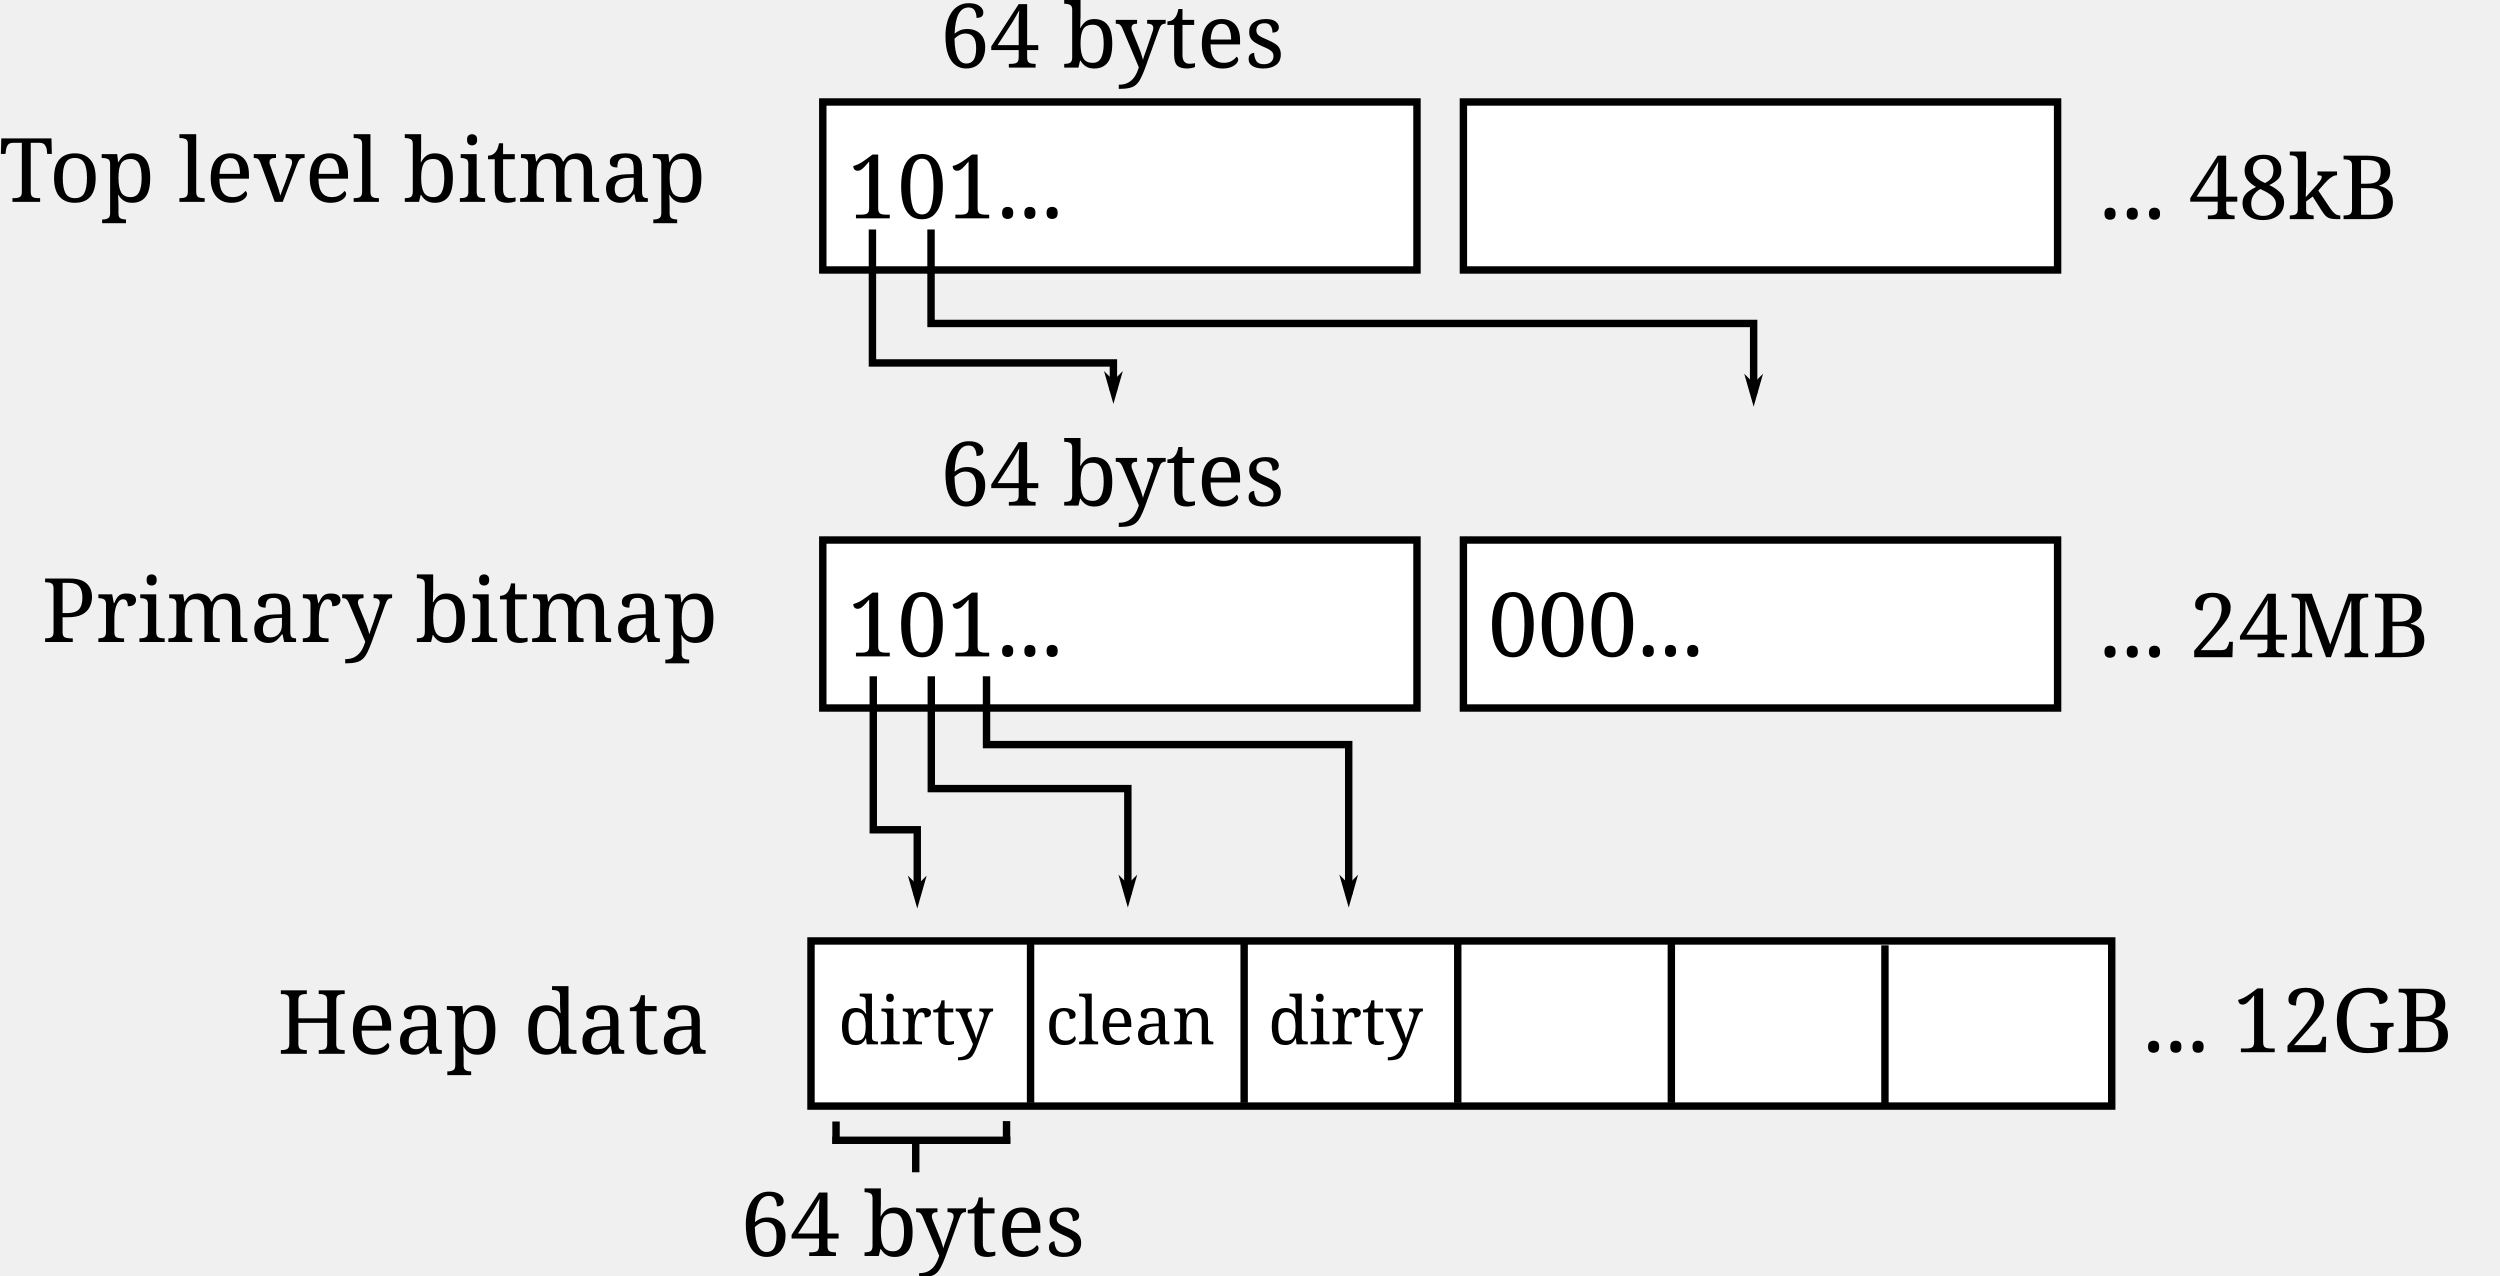
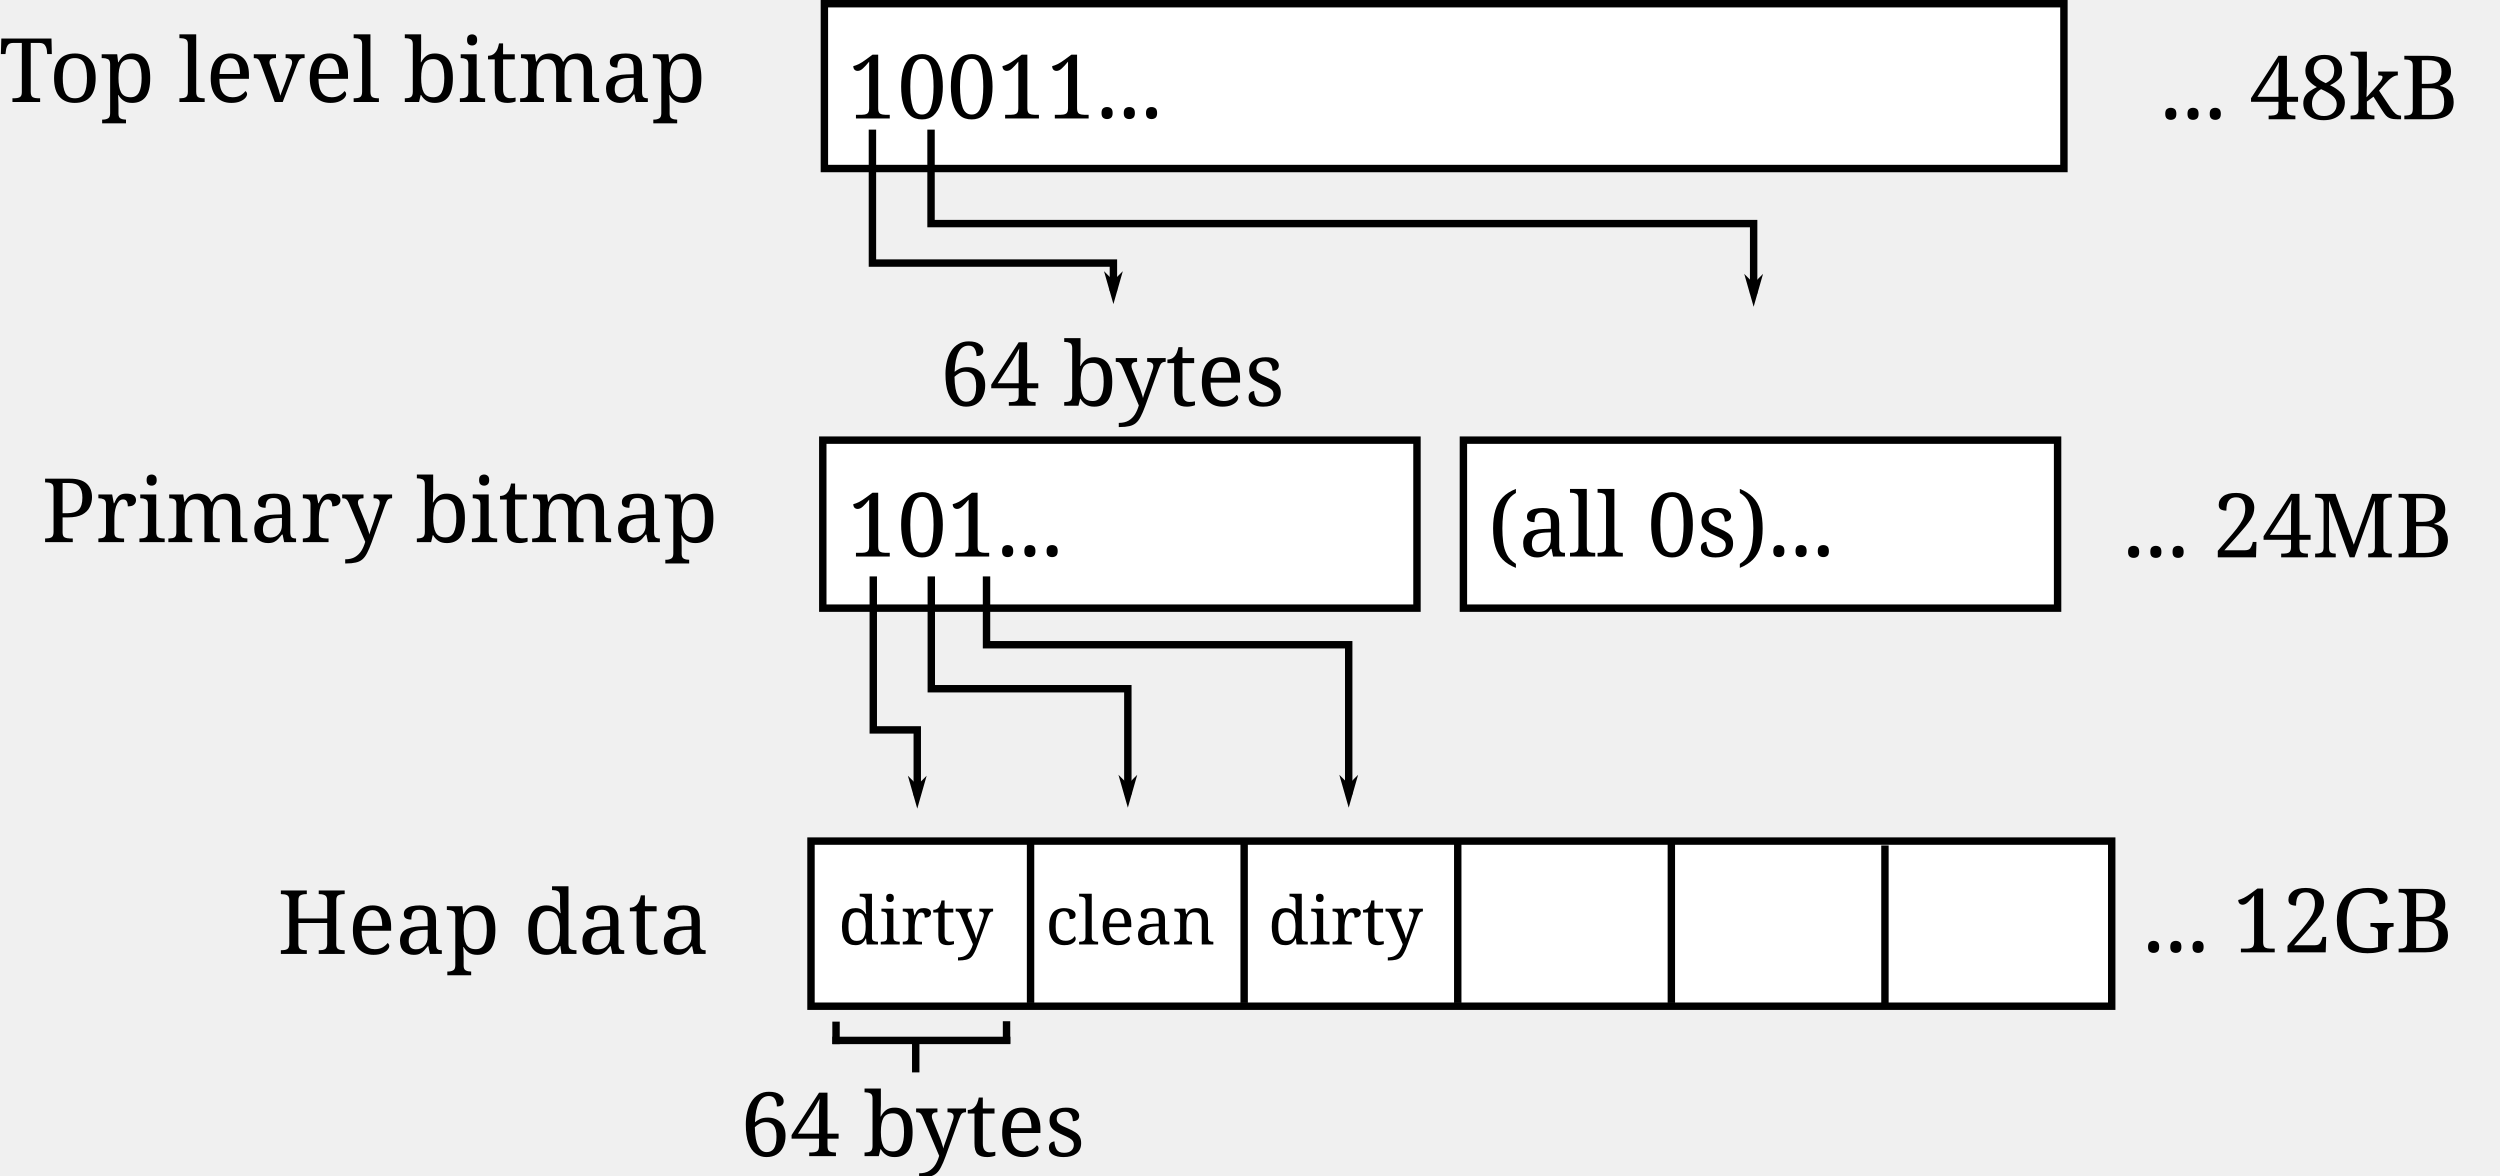
- <svg xmlns="http://www.w3.org/2000/svg" width="337.297" height="172.127" id="svg2" version="1.1">
+ <svg xmlns="http://www.w3.org/2000/svg" width="337.297" height="158.653" id="svg2" version="1.1">
  <defs id="defs4">
    <marker orient="auto" refY="0" refX="0" id="Arrow1Send" style="overflow:visible">
      <path id="path4429" d="M 0,0 5,-5 -12.5,0 5,5 0,0 z" style="fill-rule:evenodd;stroke:#000000;stroke-width:1pt" transform="matrix(-0.2,0,0,-0.2,-1.2,0)" />
    </marker>
    <marker orient="auto" refY="0" refX="0" id="Arrow1Send-9" style="overflow:visible">
      <path id="path4429-1" d="M 0,0 5,-5 -12.5,0 5,5 0,0 z" style="fill-rule:evenodd;stroke:#000000;stroke-width:1pt" transform="matrix(-0.2,0,0,-0.2,-1.2,0)" />
    </marker>
  </defs>
-   <g id="layer1" transform="translate(-4.406948,-825.1245)">
+   <g id="layer1" transform="translate(-4.406948,-838.5986)">
    <text xml:space="preserve" style="font-size:12px;font-style:normal;font-variant:normal;font-weight:normal;font-stretch:normal;line-height:125%;letter-spacing:0px;word-spacing:0px;fill:#000000;fill-opacity:1;stroke:none;font-family:Serif;-inkscape-font-specification:Serif" x="4.29" y="852.36" id="text2985">
      <tspan id="tspan2987" x="4.29" y="852.36">Top level bitmap</tspan>
    </text>
    <text xml:space="preserve" style="font-size:12px;font-style:normal;font-variant:normal;font-weight:normal;font-stretch:normal;line-height:125%;letter-spacing:0px;word-spacing:0px;fill:#000000;fill-opacity:1;stroke:none;font-family:Serif;-inkscape-font-specification:Serif" x="10.038" y="911.745" id="text2985-3">
      <tspan id="tspan2987-7" x="10.038" y="911.745">Primary bitmap</tspan>
    </text>
    <text xml:space="preserve" style="font-size:12px;font-style:normal;font-variant:normal;font-weight:normal;font-stretch:normal;line-height:125%;letter-spacing:0px;word-spacing:0px;fill:#000000;fill-opacity:1;stroke:none;font-family:Serif;-inkscape-font-specification:Serif" x="41.848" y="967.3" id="text2985-3-3">
      <tspan id="tspan2987-7-2" x="41.848" y="967.3">Heap data</tspan>
    </text>
    <g id="g3187" transform="translate(-12,-32)" style="stroke-width:1;stroke-miterlimit:4;stroke-dasharray:none">
      <rect style="fill:#ffffff;stroke:#000000;stroke-width:1;stroke-miterlimit:4;stroke-dasharray:none" y="984.078" x="125.825" height="22.278" width="175.493" id="rect3047-2-7" />
      <path id="path3128" d="m 155.448,984.415 c 0,21.125 0,21.502 0,21.502" style="fill:none;stroke:#000000;stroke-width:1;stroke-linecap:butt;stroke-linejoin:miter;stroke-miterlimit:4;stroke-opacity:1;stroke-dasharray:none" />
      <path id="path3128-6" d="m 184.266,984.415 c 0,21.125 0,21.502 0,21.502" style="fill:none;stroke:#000000;stroke-width:1;stroke-linecap:butt;stroke-linejoin:miter;stroke-miterlimit:4;stroke-opacity:1;stroke-dasharray:none" />
      <path id="path3128-6-4" d="m 213.084,984.415 c 0,21.125 0,21.502 0,21.502" style="fill:none;stroke:#000000;stroke-width:1;stroke-linecap:butt;stroke-linejoin:miter;stroke-miterlimit:4;stroke-opacity:1;stroke-dasharray:none" />
      <path id="path3128-6-6" d="m 241.903,984.415 c 0,21.125 0,21.502 0,21.502" style="fill:none;stroke:#000000;stroke-width:1;stroke-linecap:butt;stroke-linejoin:miter;stroke-miterlimit:4;stroke-opacity:1;stroke-dasharray:none" />
      <path id="path3128-6-0" d="m 270.721,984.668 c 0,21.125 0,21.502 0,21.502" style="fill:none;stroke:#000000;stroke-width:1;stroke-linecap:butt;stroke-linejoin:miter;stroke-miterlimit:4;stroke-opacity:1;stroke-dasharray:none" />
    </g>
    <text xml:space="preserve" style="font-size:12px;font-style:normal;font-variant:normal;font-weight:normal;font-stretch:normal;line-height:125%;letter-spacing:0px;word-spacing:0px;fill:#000000;fill-opacity:1;stroke:none;font-family:Serif;-inkscape-font-specification:Serif" x="293.47" y="967.085" id="text2985-4-4-8">
      <tspan id="tspan2987-99-9-6" x="293.47" y="967.085">... 12GB</tspan>
    </text>
    <text xml:space="preserve" style="font-size:12px;font-style:normal;font-variant:normal;font-weight:normal;font-stretch:normal;line-height:125%;letter-spacing:0px;word-spacing:0px;fill:#000000;fill-opacity:1;stroke:none;font-family:Serif;-inkscape-font-specification:Serif" x="104.295" y="994.585" id="text2985-48-0-1">
      <tspan id="tspan2987-9-9-2" x="104.295" y="994.585">64 bytes</tspan>
    </text>
    <g id="g3366" style="stroke-width:1;stroke-miterlimit:4;stroke-dasharray:none" transform="translate(0,-32)">
      <path id="path3342" d="m 116.705,1010.971 24.018,0" style="fill:none;stroke:#000000;stroke-width:1;stroke-linecap:butt;stroke-linejoin:miter;stroke-miterlimit:4;stroke-opacity:1;stroke-dasharray:none" />
      <path id="path3344" d="m 127.955,1011.039 0,4.246" style="fill:none;stroke:#000000;stroke-width:1;stroke-linecap:butt;stroke-linejoin:miter;stroke-miterlimit:4;stroke-opacity:1;stroke-dasharray:none" />
      <path id="path3346" d="m 117.204,1008.436 0,3.036" style="fill:none;stroke:#000000;stroke-width:1;stroke-linecap:butt;stroke-linejoin:miter;stroke-miterlimit:4;stroke-opacity:1;stroke-dasharray:none" />
      <path id="path3346-3" d="m 140.207,1008.381 0,3.036" style="fill:none;stroke:#000000;stroke-width:1;stroke-linecap:butt;stroke-linejoin:miter;stroke-miterlimit:4;stroke-opacity:1;stroke-dasharray:none" />
    </g>
    <g id="g3506">
-       <text id="text2985-4" y="854.69" x="287.591" style="font-size:12px;font-style:normal;font-variant:normal;font-weight:normal;font-stretch:normal;line-height:125%;letter-spacing:0px;word-spacing:0px;fill:#000000;fill-opacity:1;stroke:none;font-family:Serif;-inkscape-font-specification:Serif" xml:space="preserve">
-         <tspan y="854.69" x="287.591" id="tspan2987-99">... 48kB</tspan>
+       <text id="text2985-4" y="854.69" x="295.79" style="font-size:12px;font-style:normal;font-variant:normal;font-weight:normal;font-stretch:normal;line-height:125%;letter-spacing:0px;word-spacing:0px;fill:#000000;fill-opacity:1;stroke:none;font-family:Serif;-inkscape-font-specification:Serif" xml:space="preserve">
+         <tspan y="854.69" x="295.79" id="tspan2987-99">... 48kB</tspan>
      </text>
      <g id="g3446">
-         <text xml:space="preserve" style="font-size:12px;font-style:normal;font-variant:normal;font-weight:normal;font-stretch:normal;line-height:125%;letter-spacing:0px;word-spacing:0px;fill:#000000;fill-opacity:1;stroke:none;font-family:Serif;-inkscape-font-specification:Serif" x="131.234" y="834.242" id="text2985-48">
-           <tspan id="tspan2987-9" x="131.234" y="834.242">64 bytes</tspan>
-         </text>
        <g id="g3414">
-           <rect style="fill:#ffffff;stroke:#000000;stroke-width:1;stroke-miterlimit:4;stroke-dasharray:none" y="838.883" x="115.416" height="22.667" width="80.167" id="rect3047" />
+           <rect style="fill:#ffffff;stroke:#000000;stroke-width:1;stroke-miterlimit:4;stroke-dasharray:none" y="839.099" x="115.632" height="22.237" width="167.237" id="rect3047" />
          <text id="text2985-1" y="854.585" x="118.733" style="font-size:12px;font-style:normal;font-variant:normal;font-weight:normal;font-stretch:normal;line-height:125%;letter-spacing:0px;word-spacing:0px;fill:#000000;fill-opacity:1;stroke:none;font-family:Serif;-inkscape-font-specification:Serif" xml:space="preserve">
-             <tspan y="854.585" x="118.733" id="tspan2987-5">101...</tspan>
+             <tspan y="854.585" x="118.733" id="tspan2987-5">10011...</tspan>
          </text>
        </g>
-         <g transform="translate(86.43152,0)" id="g3414-6">
-           <rect style="fill:#ffffff;stroke:#000000;stroke-width:1;stroke-miterlimit:4;stroke-dasharray:none" y="838.883" x="115.416" height="22.667" width="80.167" id="rect3047-27" />
-         </g>
+         <g transform="translate(86.43152,0)" id="g3414-6" />
      </g>
    </g>
    <g transform="translate(0,59.09956)" id="g3506-9">
-       <text id="text2985-4-9" y="854.69" x="287.591" style="font-size:12px;font-style:normal;font-variant:normal;font-weight:normal;font-stretch:normal;line-height:125%;letter-spacing:0px;word-spacing:0px;fill:#000000;fill-opacity:1;stroke:none;font-family:Serif;-inkscape-font-specification:Serif" xml:space="preserve">
-         <tspan y="854.69" x="287.591" id="tspan2987-99-5">... 24MB</tspan>
+       <text id="text2985-4-9" y="854.69" x="290.774" style="font-size:12px;font-style:normal;font-variant:normal;font-weight:normal;font-stretch:normal;line-height:125%;letter-spacing:0px;word-spacing:0px;fill:#000000;fill-opacity:1;stroke:none;font-family:Serif;-inkscape-font-specification:Serif" xml:space="preserve">
+         <tspan y="854.69" x="290.774" id="tspan2987-99-5">... 24MB</tspan>
      </text>
      <g id="g3446-2">
        <text xml:space="preserve" style="font-size:12px;font-style:normal;font-variant:normal;font-weight:normal;font-stretch:normal;line-height:125%;letter-spacing:0px;word-spacing:0px;fill:#000000;fill-opacity:1;stroke:none;font-family:Serif;-inkscape-font-specification:Serif" x="131.234" y="834.242" id="text2985-48-1">
          <tspan id="tspan2987-9-0" x="131.234" y="834.242">64 bytes</tspan>
        </text>
        <g id="g3414-3">
          <rect style="fill:#ffffff;stroke:#000000;stroke-width:1;stroke-miterlimit:4;stroke-dasharray:none" y="838.883" x="115.416" height="22.667" width="80.167" id="rect3047-6" />
          <text id="text2985-1-8" y="854.585" x="118.733" style="font-size:12px;font-style:normal;font-variant:normal;font-weight:normal;font-stretch:normal;line-height:125%;letter-spacing:0px;word-spacing:0px;fill:#000000;fill-opacity:1;stroke:none;font-family:Serif;-inkscape-font-specification:Serif" xml:space="preserve">
            <tspan y="854.585" x="118.733" id="tspan2987-5-7">101...</tspan>
          </text>
        </g>
        <g transform="translate(86.43152,0)" id="g3414-6-5">
          <rect style="fill:#ffffff;stroke:#000000;stroke-width:1;stroke-miterlimit:4;stroke-dasharray:none" y="838.883" x="115.416" height="22.667" width="80.167" id="rect3047-27-0" />
          <text id="text2985-1-7-6" y="854.585" x="118.733" style="font-size:12px;font-style:normal;font-variant:normal;font-weight:normal;font-stretch:normal;line-height:125%;letter-spacing:0px;word-spacing:0px;fill:#000000;fill-opacity:1;stroke:none;font-family:Serif;-inkscape-font-specification:Serif" xml:space="preserve">
-             <tspan y="854.585" x="118.733" id="tspan2987-5-9-4">000...</tspan>
+             <tspan y="854.585" x="118.733" id="tspan2987-5-9-4">(all 0s)...</tspan>
          </text>
        </g>
      </g>
    </g>
    <path style="fill:none;stroke:#000000;stroke-width:1;stroke-linecap:butt;stroke-linejoin:miter;stroke-miterlimit:4;stroke-opacity:1;stroke-dasharray:none;marker-end:url(#Arrow1Send)" d="m 122.114,856.087 0,18.005 32.513,0 0,-0.15 0,3.901" id="path4408" />
    <path style="fill:none;stroke:#000000;stroke-width:1;stroke-linecap:butt;stroke-linejoin:miter;stroke-miterlimit:4;stroke-opacity:1;stroke-dasharray:none;marker-end:url(#Arrow1Send-9)" d="m 130.021,856.087 0,12.641 0,0.037 0,0 110.985,0 0,9.441" id="path4878" />
    <path style="fill:none;stroke:#000000;stroke-width:1px;stroke-linecap:butt;stroke-linejoin:miter;stroke-opacity:1;marker-end:url(#Arrow1Send-9)" d="m 122.228,916.368 0,20.708 5.935,0 0,8.839" id="path5252" />
    <path style="fill:none;stroke:#000000;stroke-width:1px;stroke-linecap:butt;stroke-linejoin:miter;stroke-opacity:1;marker-end:url(#Arrow1Send-9)" d="m 130.057,916.368 0,15.152 26.517,0 0,14.268" id="path5254" />
    <path style="fill:none;stroke:#000000;stroke-width:1px;stroke-linecap:butt;stroke-linejoin:miter;stroke-opacity:1;marker-end:url(#Arrow1Send-9)" d="m 137.507,89.008 0,9.218 48.866,0 0,20.203" id="path5256" transform="translate(0,827.3597)" />
    <text xml:space="preserve" style="font-size:12px;font-style:normal;font-variant:normal;font-weight:normal;font-stretch:normal;line-height:125%;letter-spacing:0px;word-spacing:0px;fill:#000000;fill-opacity:1;stroke:none;font-family:Serif;-inkscape-font-specification:Serif" x="117.502" y="966.028" id="text2985-48-0-1-6">
      <tspan id="tspan2987-9-9-2-8" x="117.502" y="966.028" style="font-size:9px">dirty</tspan>
    </text>
    <text xml:space="preserve" style="font-size:12px;font-style:normal;font-variant:normal;font-weight:normal;font-stretch:normal;line-height:125%;letter-spacing:0px;word-spacing:0px;fill:#000000;fill-opacity:1;stroke:none;font-family:Serif;-inkscape-font-specification:Serif" x="175.494" y="966.028" id="text2985-48-0-1-6-0">
      <tspan id="tspan2987-9-9-2-8-0" x="175.494" y="966.028" style="font-size:9px">dirty</tspan>
    </text>
    <text xml:space="preserve" style="font-size:12px;font-style:normal;font-variant:normal;font-weight:normal;font-stretch:normal;line-height:125%;letter-spacing:0px;word-spacing:0px;fill:#000000;fill-opacity:1;stroke:none;font-family:Serif;-inkscape-font-specification:Serif" x="145.462" y="966.028" id="text2985-48-0-1-6-5">
      <tspan id="tspan2987-9-9-2-8-9" x="145.462" y="966.028" style="font-size:9px">clean</tspan>
    </text>
  </g>
</svg>
